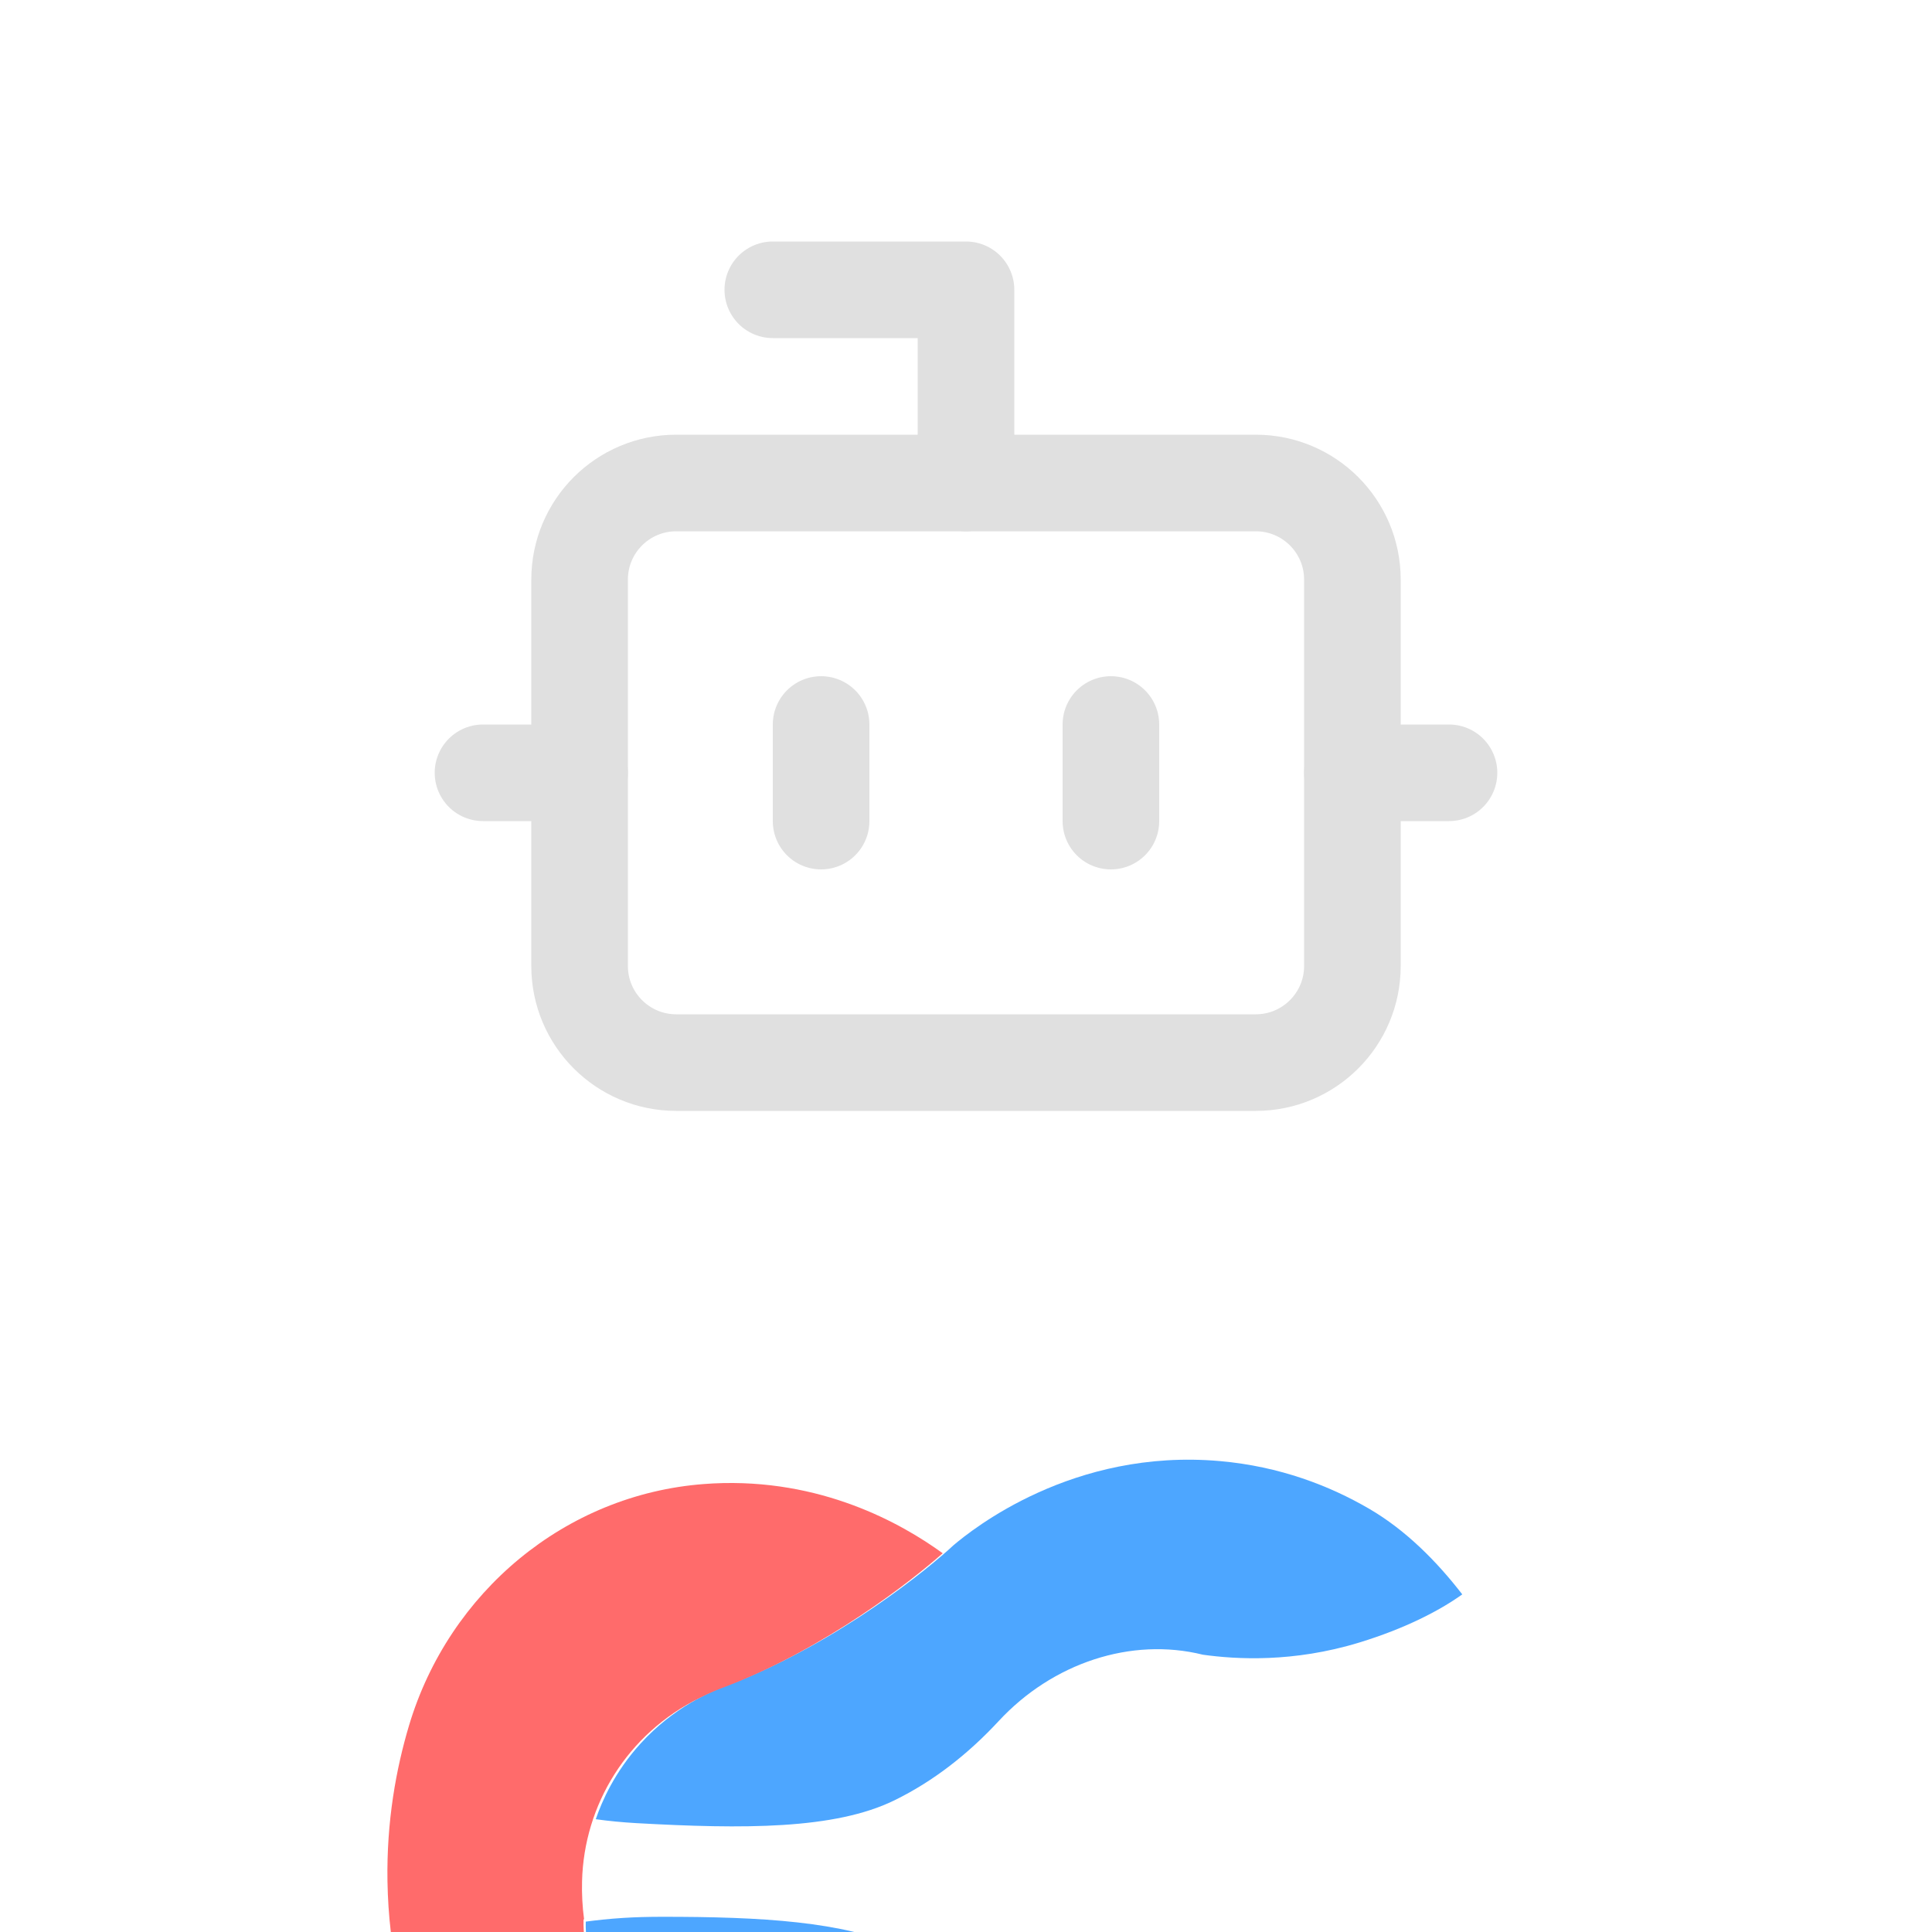
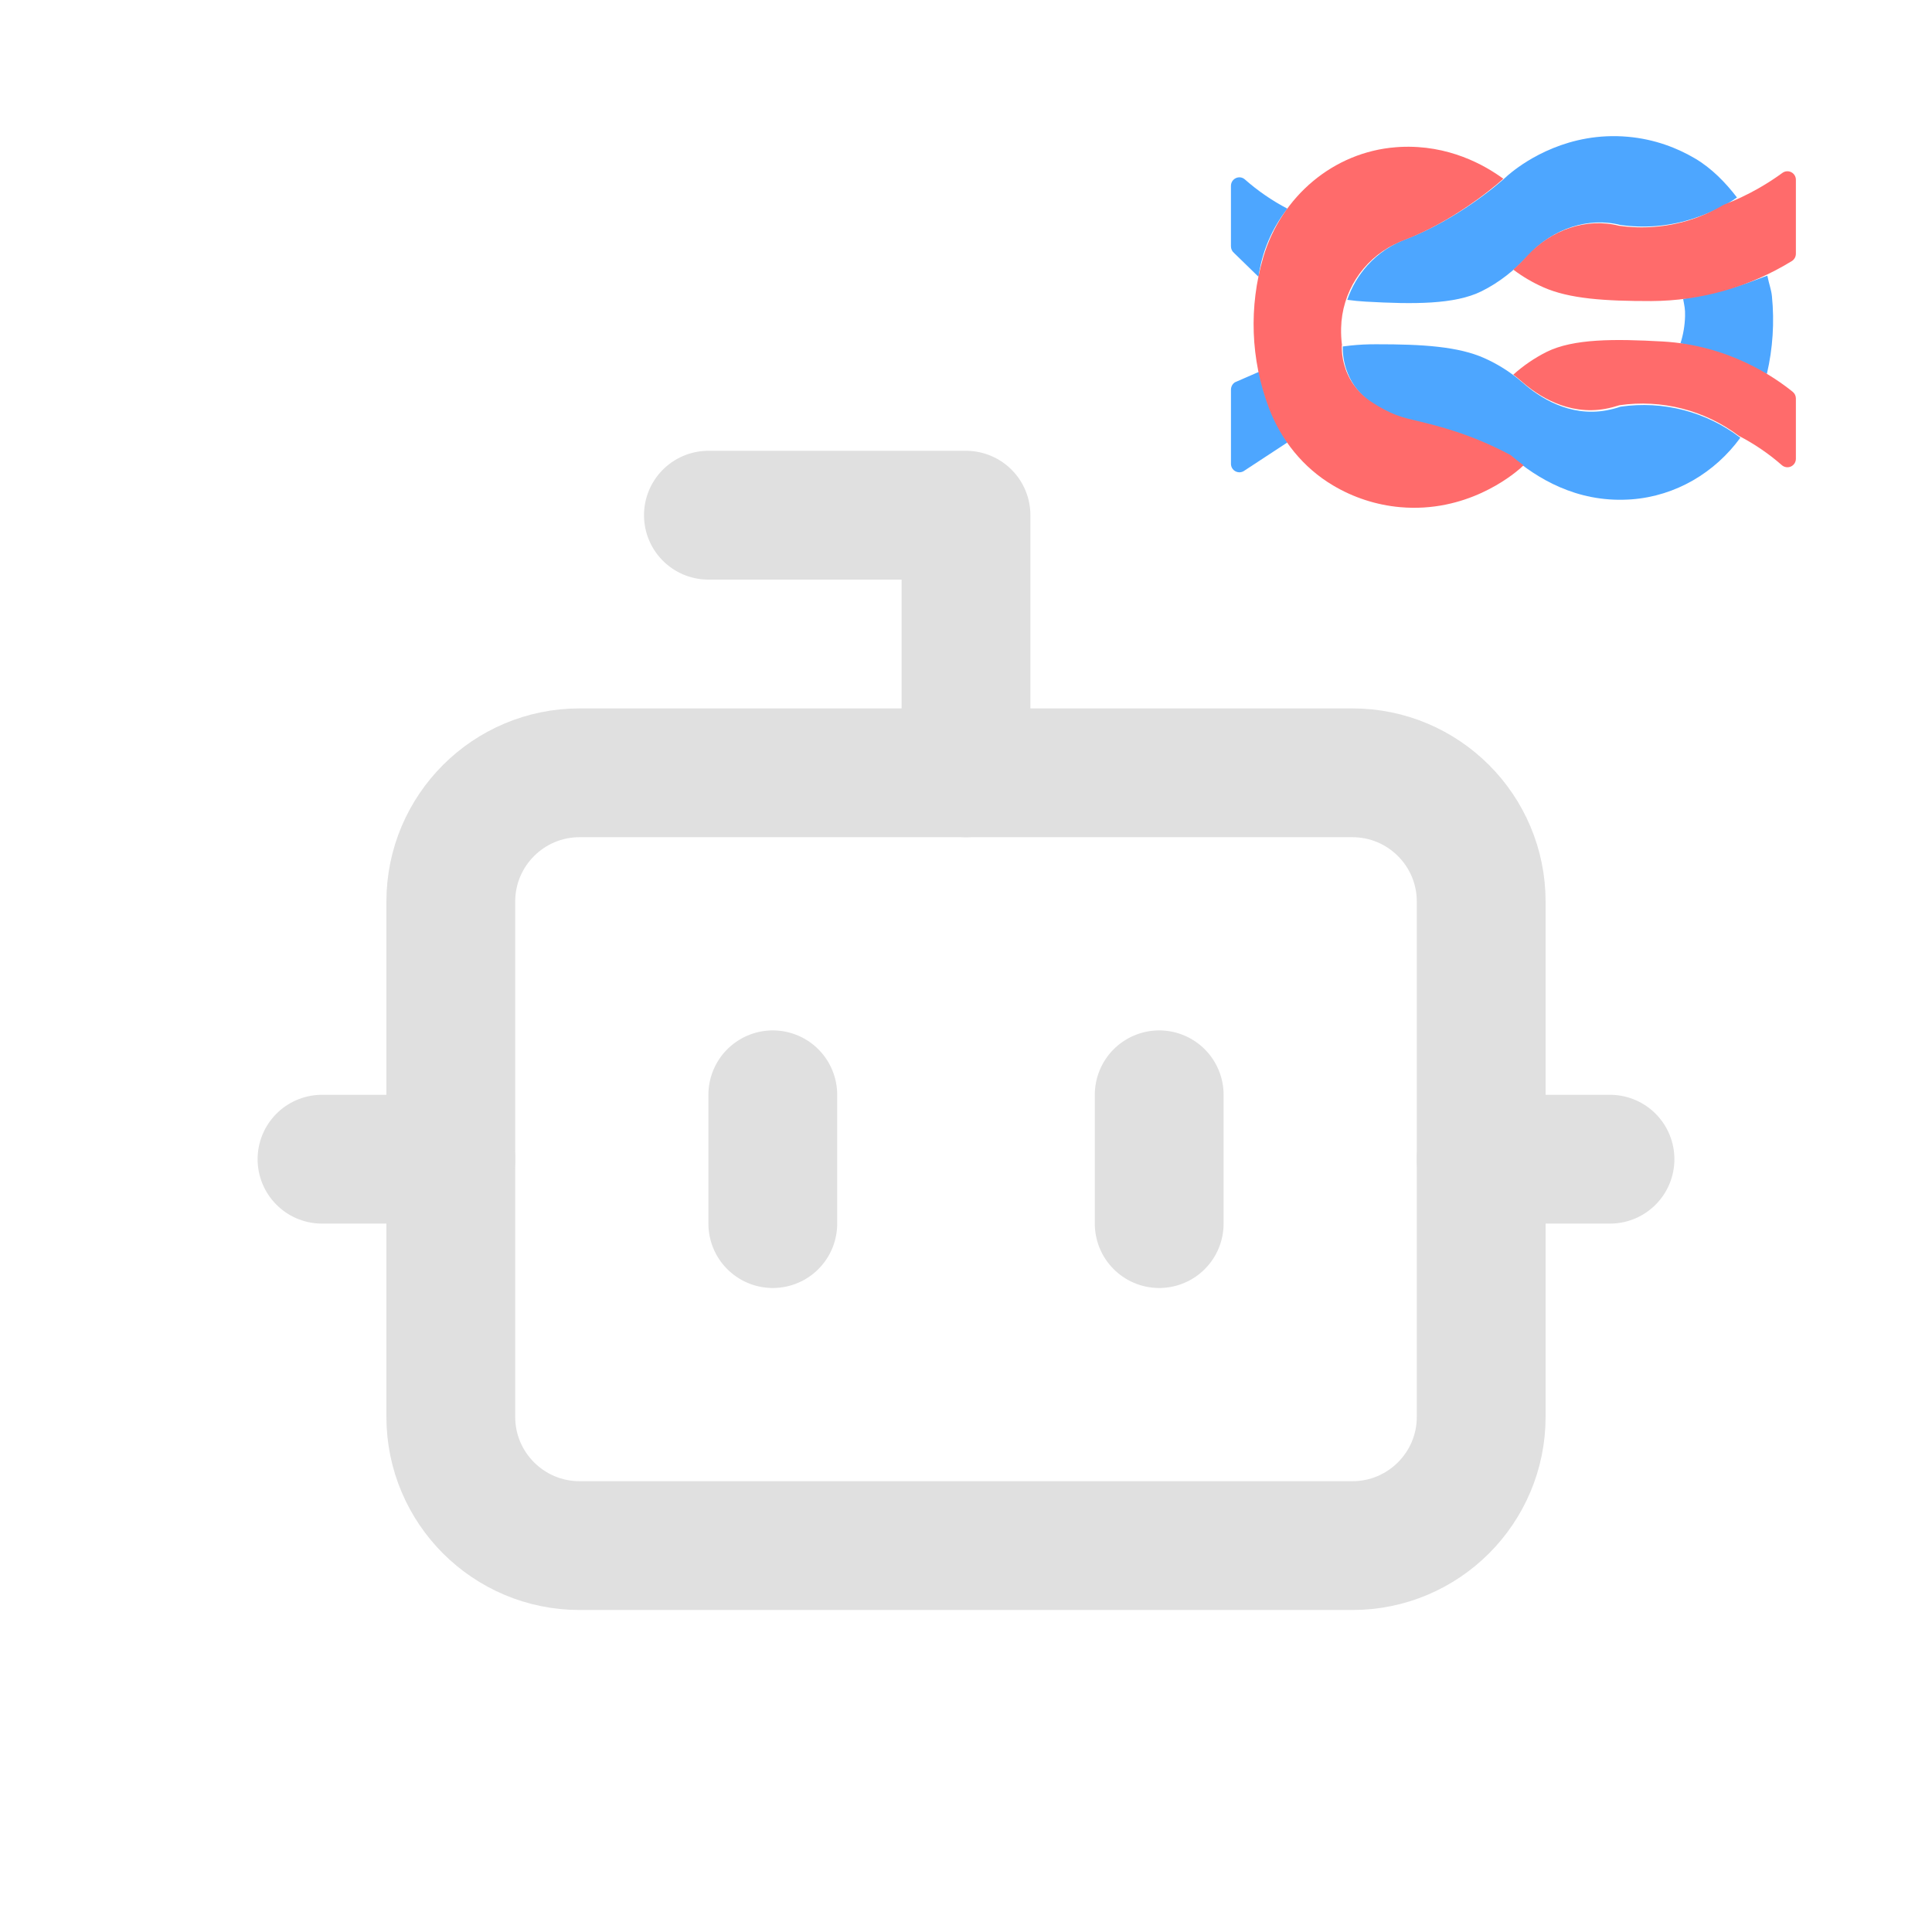
<svg xmlns="http://www.w3.org/2000/svg" viewBox="0 0 60 60">
-   <g transform="translate(12, 3) scale(1.5)" fill="none" stroke="#e0e0e0" stroke-width="2" stroke-linecap="round" stroke-linejoin="round">
+   <g transform="translate(6, 8) scale(2)" fill="none" stroke="#e0e0e0" stroke-width="2" stroke-linecap="round" stroke-linejoin="round">
    <path d="M12 8V4H8" />
    <rect width="16" height="12" x="4" y="8" rx="2" />
    <path d="M2 14h2" />
    <path d="M20 14h2" />
    <path d="M15 13v2" />
    <path d="M9 13v2" />
  </g>
-   <g transform="translate(10, 38) scale(0.078)">
-     <path d="M454 147.632C443.832 134.459 431.474 122.006 416.878 113.508C401.324 104.458 381.476 96.665 357.471 94.553C298.821 89.391 258.722 121.922 251.416 128.073C242.326 136.604 205.964 166.789 162.196 183.549C154.57 186.264 139.891 192.683 126.844 207.013C116.525 218.343 111.475 229.94 109 237.147C114.219 237.868 119.605 238.388 125.161 238.706C167.599 241.069 204.062 241.304 227.916 229.622C243.673 221.912 257.493 210.935 269.412 198.08C290.892 174.9 322.22 164.56 350.737 171.649C363.834 173.476 386.645 174.867 413.023 166.789C431.238 161.208 444.809 154.185 454 147.632Z" fill="#4da6ff" />
-     <path d="M457 357.752C434.447 388.263 399.909 408.62 360.938 411.591C359.724 411.676 358.511 411.761 357.28 411.829C311.584 414.104 277.065 393.256 254.175 373.9C213.67 352.456 181.979 347.056 163.437 342.387C149.952 338.991 138.153 332.2 133.096 328.804C128.613 326.138 119.595 319.958 112.869 308.43C105.335 295.509 104.896 283.166 105.014 277.92C108.942 277.393 114.015 276.816 119.949 276.442C124.803 276.137 129.506 276.018 134.782 276.001C175.708 275.95 207.448 277.953 230.541 288.208C243.031 293.743 254.611 301.112 264.927 310.094C278.192 321.673 305.313 339.976 338.739 333.728C342.986 332.93 347.066 331.877 350.993 330.587C363.028 328.855 383.609 327.463 407.848 333.898C430.856 340.01 447.409 350.571 457 357.752Z" fill="#4da6ff" />
-     <path fill-rule="evenodd" clip-rule="evenodd" d="M155.765 103.453C198.594 101.328 230.622 119.267 247.131 131.257C234.633 142.295 200.817 168.932 160.819 184.316C158.121 185.28 154.541 186.71 150.463 188.793C121.52 203.048 104.31 231.457 103.542 261.808C103.413 266.916 103.674 272.006 104.349 277.007C104.276 277.016 104.203 277.026 104.131 277.036C104.013 282.241 104.451 294.488 111.981 307.308C118.703 318.747 127.716 324.879 132.197 327.524C134.42 329.006 137.949 331.141 142.351 333.354C147.523 336.109 153.257 338.42 159.582 340.207C160.551 340.488 161.531 340.753 162.52 341.001C164.821 341.576 167.33 342.171 170.036 342.814C189.12 347.343 218.036 354.206 253.489 372.84C257.071 375.846 260.929 378.875 265.067 381.836C263.81 382.961 262.751 383.944 261.896 384.751C254.585 390.934 214.457 423.632 155.765 418.444C131.743 416.321 111.864 408.488 96.315 399.391C70.119 384.077 50.325 359.853 39.526 331.5C32.569 313.222 26.504 289.587 26.066 261.774C25.679 238.021 29.486 217.098 34.675 199.746C50.561 146.731 96.888 107.85 152.11 103.689C153.323 103.605 154.535 103.52 155.765 103.453Z" fill="#ff6b6b" />
+   <g transform="translate(38, 1) scale(0.75)">
+     <path d="M6.327 12.922c1.914-.003 3.399.092 4.479.578.487.218.944.497 1.362.83l.246.206c.62.549 1.889 1.415 3.452 1.12.199-.038.39-.088.573-.15a6.594 6.594 0 014.958 1.287c-1.055 1.445-2.67 2.409-4.493 2.55l-.17.01c-2.138.108-3.752-.879-4.823-1.795-1.894-1.016-3.377-1.272-4.244-1.493a4.86 4.86 0 01-1.329-.584l-.239-.155a2.706 2.706 0 01-.797-.869 2.79 2.79 0 01-.367-1.444l.314-.038a9.624 9.624 0 011.078-.053zm16.188-2.841c.078.38.16.566.19.848a9.84 9.84 0 01-.21 3.224 13.33 13.33 0 00-3.577-1.271c.116-.36.18-.74.19-1.125.008-.305-.027-.419-.08-.714.539-.091 1.21-.24 1.823-.4.647-.17 1.126-.367 1.664-.562zM11.782 5.917l.155-.127c.584-.464 2.346-1.68 4.805-1.46 1.123.1 2.051.47 2.779.898.682.402 1.26.992 1.736 1.615-.43.31-1.065.643-1.916.908a6.69 6.69 0 01-2.914.23c-1.333-.336-2.799.154-3.803 1.251-.558.609-1.204 1.129-1.941 1.494-1.116.553-2.821.542-4.806.43a9.36 9.36 0 01-.756-.074 4.11 4.11 0 01.835-1.427 4.102 4.102 0 011.653-1.11c2.047-.794 3.748-2.224 4.173-2.628zm-9.14 1.39a8.873 8.873 0 01-1.76-1.21c-.226-.2-.578-.037-.578.269v2.498a.36.36 0 00.131.28l1.011.984a5.82 5.82 0 011.196-2.821zM.86 18.157a.35.35 0 01-.555-.29V14.8c0-.093.035-.181.096-.247l.054-.047a.235.235 0 01.018-.011l1.001-.436a7.94 7.94 0 001.17 2.927L.858 18.157z" fill="#4da6ff" fill-rule="nonzero" />
+     <path d="M7.308 4.751c2.004-.1 3.502.75 4.274 1.317-.585.523-2.167 1.784-4.037 2.512a4.083 4.083 0 00-.485.212 3.96 3.96 0 00-2.194 3.458c-.006.242.006.483.038.72h-.01c-.006.247.014.827.367 1.434.314.542.736.832.945.958.104.07.27.17.475.276a4.03 4.03 0 00.943.362l.352.086c.892.214 2.245.539 3.903 1.421.168.143.348.286.542.426-.06.054-.109.1-.149.138-.342.293-2.219 1.841-4.964 1.596a6.577 6.577 0 01-2.78-.902c-1.225-.726-2.151-1.873-2.656-3.215a9.805 9.805 0 01-.227-6.239c.743-2.51 2.91-4.351 5.492-4.548l.171-.012zm14.03 11.965a6.637 6.637 0 00-4.947-1.27c-.183.06-.374.11-.572.147-1.563.293-2.83-.566-3.45-1.11a6.397 6.397 0 00-.373-.303 6.293 6.293 0 011.376-.94c1.117-.555 2.823-.544 4.81-.433 2.737.155 4.628 1.475 5.382 2.082.085.067.133.17.133.278v2.491a.35.35 0 01-.582.269 8.905 8.905 0 00-1.777-1.211zm-8.775-7.444c-.18.197-.368.384-.566.56.383.289.797.532 1.236.727 1.08.482 2.563.576 4.476.574a11.21 11.21 0 005.82-1.656.356.356 0 00.168-.304V6.116a.351.351 0 00-.558-.29c-.552.403-1.373.917-2.432 1.32a6.62 6.62 0 01-1.422.637 6.667 6.667 0 01-2.916.231c-1.334-.337-2.8.155-3.806 1.258z" fill="#ff6b6b" />
  </g>
</svg>
